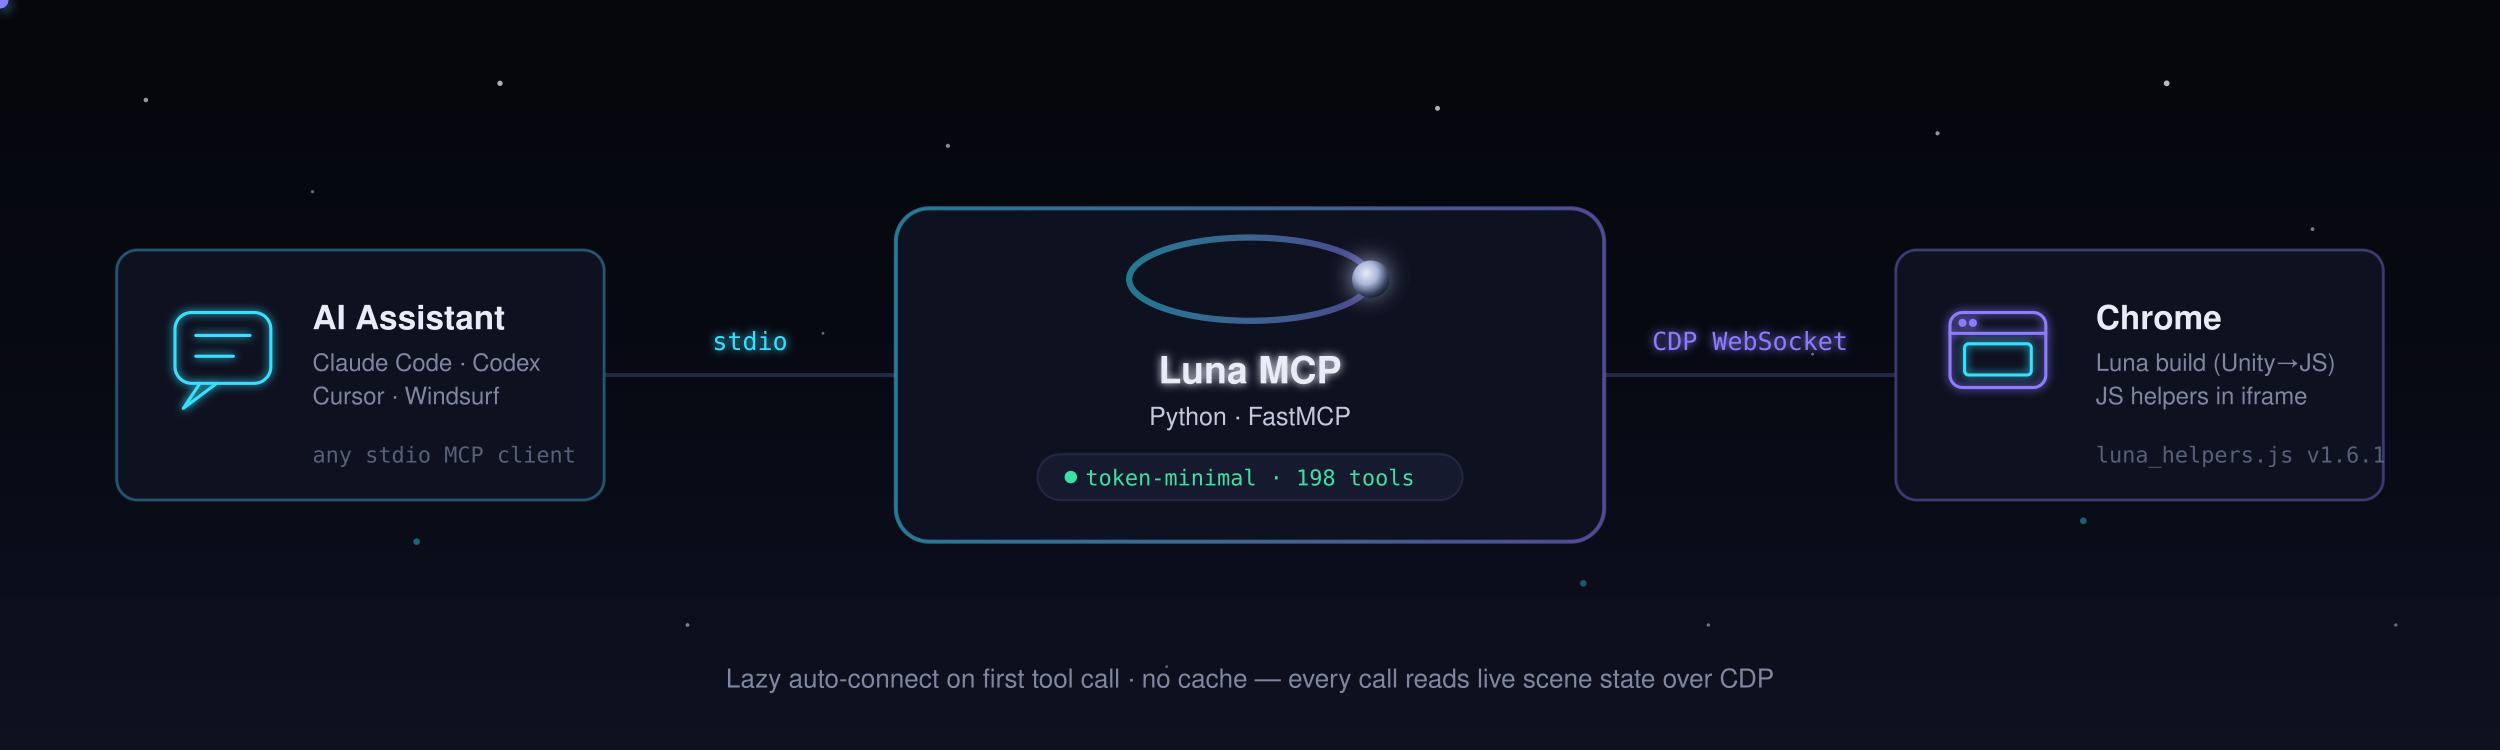
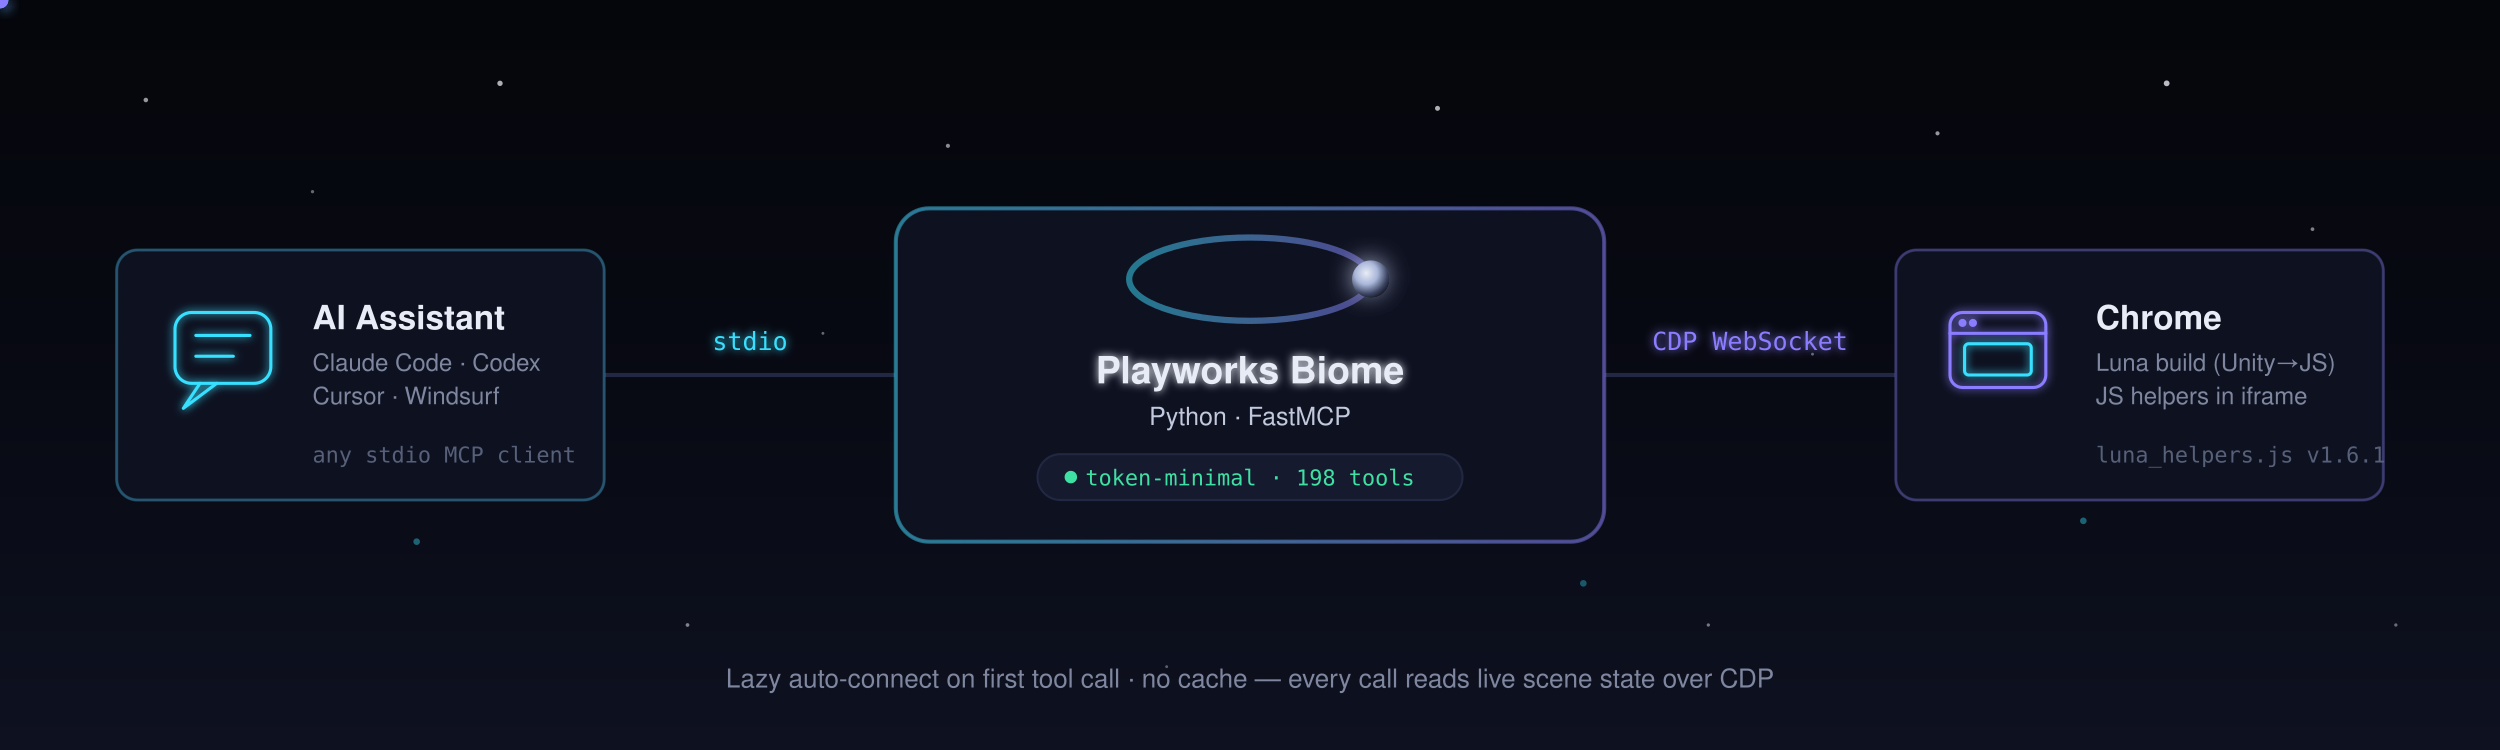
<svg xmlns="http://www.w3.org/2000/svg" viewBox="0 0 1200 360" width="1200" height="360" role="img" aria-labelledby="aflow__title aflow__desc">
  <defs>
    <linearGradient id="aflow__skyGrad" x1="0" y1="0" x2="0" y2="1">
      <stop offset="0%" stop-color="#05060B" />
      <stop offset="55%" stop-color="#080A14" />
      <stop offset="100%" stop-color="#0E1120" />
    </linearGradient>
    <linearGradient id="aflow__accentArc" x1="0" y1="0" x2="1" y2="0">
      <stop offset="0%" stop-color="#39E0FF" />
      <stop offset="50%" stop-color="#6AB6FF" />
      <stop offset="100%" stop-color="#8B7DFF" />
    </linearGradient>
    <radialGradient id="aflow__moonBody" cx="38%" cy="34%" r="72%">
      <stop offset="0%" stop-color="#E8ECF6" />
      <stop offset="42%" stop-color="#A9B6D9" />
      <stop offset="78%" stop-color="#3A4360" />
      <stop offset="100%" stop-color="#10131F" />
    </radialGradient>
    <filter id="aflow__glow" x="-60%" y="-60%" width="220%" height="220%">
      <feGaussianBlur stdDeviation="3" result="b" />
      <feMerge>
        <feMergeNode in="b" />
        <feMergeNode in="SourceGraphic" />
      </feMerge>
    </filter>
    <filter id="aflow__glowFine" x="-60%" y="-60%" width="220%" height="220%">
      <feGaussianBlur stdDeviation="2" result="b" />
      <feMerge>
        <feMergeNode in="b" />
        <feMergeNode in="SourceGraphic" />
      </feMerge>
    </filter>
    <filter id="aflow__halo" x="-60%" y="-60%" width="220%" height="220%">
      <feGaussianBlur stdDeviation="6" result="b" />
      <feMerge>
        <feMergeNode in="b" />
        <feMergeNode in="SourceGraphic" />
      </feMerge>
    </filter>
  </defs>
  <style>
    .lbl   { font-family: "Segoe UI", Helvetica, Arial, sans-serif; }
    .mono  { font-family: ui-monospace, SFMono-Regular, Menlo, Consolas, monospace; }
    .twinkle { animation: aflow__tw 2.4s ease-in-out infinite; }
    .twinkle.b { animation-delay: 1.1s; }
    .twinkle.c { animation-delay: .6s; }
    .sweep { stroke-dasharray: 16 220; animation: aflow__dash 3s linear infinite; }
    @keyframes aflow__tw { 0%,100% { opacity:.30 } 50% { opacity:.85 } }
    @keyframes aflow__dash { to { stroke-dashoffset: -236 } }
    @media (prefers-reduced-motion: reduce) { * { animation: none !important; } }
  </style>
  <rect width="1200" height="360" fill="url(#aflow__skyGrad)" />
  <g fill="#F4F7FF">
    <circle class="twinkle" cx="70" cy="48" r="1.1" opacity=".6" />
    <circle class="twinkle b" cx="150" cy="92" r="0.8" opacity=".4" />
    <circle class="twinkle c" cx="240" cy="40" r="1.3" opacity=".7" />
    <circle class="twinkle" cx="330" cy="300" r="0.9" opacity=".5" />
    <circle class="twinkle b" cx="455" cy="70" r="1.0" opacity=".55" />
    <circle class="twinkle c" cx="560" cy="320" r="0.7" opacity=".35" />
    <circle class="twinkle" cx="690" cy="52" r="1.2" opacity=".7" />
    <circle class="twinkle b" cx="820" cy="300" r="0.8" opacity=".45" />
    <circle class="twinkle c" cx="930" cy="64" r="1.0" opacity=".6" />
    <circle class="twinkle" cx="1040" cy="40" r="1.4" opacity=".75" />
    <circle class="twinkle b" cx="1110" cy="110" r="0.9" opacity=".5" />
    <circle class="twinkle c" cx="1150" cy="300" r="0.8" opacity=".4" />
    <circle class="twinkle" cx="395" cy="160" r="0.7" opacity=".4" />
    <circle class="twinkle b" cx="620" cy="150" r="0.8" opacity=".45" />
    <circle class="twinkle c" cx="870" cy="170" r="0.7" opacity=".4" />
  </g>
  <g fill="#39E0FF">
    <circle class="twinkle" cx="200" cy="260" r="1.6" opacity=".4" />
    <circle class="twinkle b" cx="760" cy="280" r="1.6" opacity=".35" />
    <circle class="twinkle c" cx="1000" cy="250" r="1.6" opacity=".4" />
  </g>
  <g>
    <line x1="290" y1="180" x2="430" y2="180" stroke="#222742" stroke-width="2" stroke-linecap="round" />
    <line x1="290" y1="180" x2="430" y2="180" stroke="url(#aflow__accentArc)" stroke-width="2" stroke-linecap="round" class="sweep" filter="url(#aflow__glowFine)" />
    <text x="360" y="168" text-anchor="middle" class="mono" font-size="12" fill="#39E0FF" filter="url(#aflow__glowFine)">stdio</text>
    <circle r="4" fill="#39E0FF" filter="url(#aflow__glow)">
      <animate attributeName="cx" values="296;424" dur="3s" calcMode="spline" keyTimes="0;1" keySplines="0.4 0 0.2 1" repeatCount="indefinite" />
      <animate attributeName="cy" values="180;180" dur="3s" repeatCount="indefinite" />
      <animate attributeName="opacity" values="0;1;1;0" keyTimes="0;0.15;0.85;1" dur="3s" repeatCount="indefinite" />
    </circle>
  </g>
  <g>
    <line x1="770" y1="180" x2="910" y2="180" stroke="#222742" stroke-width="2" stroke-linecap="round" />
    <line x1="770" y1="180" x2="910" y2="180" stroke="url(#aflow__accentArc)" stroke-width="2" stroke-linecap="round" class="sweep" style="animation-delay:1.5s" filter="url(#aflow__glowFine)" />
    <text x="840" y="168" text-anchor="middle" class="mono" font-size="12" fill="#8B7DFF" filter="url(#aflow__glowFine)">CDP WebSocket</text>
    <circle r="4" fill="#8B7DFF" filter="url(#aflow__glow)">
      <animate attributeName="cx" values="776;904" dur="3s" begin="1.5s" calcMode="spline" keyTimes="0;1" keySplines="0.4 0 0.2 1" repeatCount="indefinite" />
      <animate attributeName="cy" values="180;180" dur="3s" begin="1.5s" repeatCount="indefinite" />
      <animate attributeName="opacity" values="0;1;1;0" keyTimes="0;0.15;0.85;1" dur="3s" begin="1.5s" repeatCount="indefinite" />
    </circle>
  </g>
  <g>
    <rect x="56" y="120" width="234" height="120" rx="10" fill="#0E1120" stroke="#222742" stroke-width="1" />
    <rect x="56" y="120" width="234" height="120" rx="10" fill="none" stroke="#39E0FF" stroke-width="1.5" opacity=".25" />
    <g stroke="#39E0FF" stroke-width="1.5" fill="none" stroke-linecap="round" stroke-linejoin="round" filter="url(#aflow__glowFine)">
      <rect x="84" y="150" width="46" height="34" rx="8" />
      <path d="M96 184 l-8 12 l16 -12" />
      <line x1="94" y1="161" x2="120" y2="161" />
      <line x1="94" y1="171" x2="112" y2="171" />
    </g>
    <text x="150" y="158" class="lbl" font-size="16" font-weight="bold" fill="#E8ECF6">AI Assistant</text>
    <text x="150" y="178" class="lbl" font-size="11.5" fill="#7E879F">Claude Code · Codex</text>
    <text x="150" y="194" class="lbl" font-size="11.5" fill="#7E879F">Cursor · Windsurf</text>
    <text x="150" y="222" class="mono" font-size="10.5" fill="#566079">any stdio MCP client</text>
  </g>
  <g>
    <rect x="430" y="100" width="340" height="160" rx="16" fill="#0E1120" stroke="#222742" stroke-width="1" />
    <rect x="430" y="100" width="340" height="160" rx="16" fill="none" stroke="url(#aflow__accentArc)" stroke-width="2" opacity=".45" />
    <g transform="translate(600 134)">
      <ellipse cx="0" cy="0" rx="58" ry="20" fill="none" stroke="url(#aflow__accentArc)" stroke-width="3" opacity=".5" />
      <g>
        <circle cx="58" cy="0" r="9" fill="url(#aflow__moonBody)" filter="url(#aflow__halo)" />
        <animateTransform attributeName="transform" type="rotate" from="0 0 0" to="360 0 0" dur="24s" repeatCount="indefinite" />
      </g>
    </g>
-     <text x="600" y="184" text-anchor="middle" class="lbl" font-size="18" font-weight="bold" fill="#E8ECF6" filter="url(#aflow__glowFine)">Luna MCP</text>
+     <text x="600" y="184" text-anchor="middle" class="lbl" font-size="18" font-weight="bold" fill="#E8ECF6" filter="url(#aflow__glowFine)">Playworks Biome</text>
    <text x="600" y="204" text-anchor="middle" class="lbl" font-size="12" fill="#C2C9DD">Python · FastMCP</text>
    <g>
      <rect x="498" y="218" width="204" height="22" rx="11" fill="#151A2E" stroke="#222742" stroke-width="1" />
      <circle cx="514" cy="229" r="3" fill="#3FE0A3" />
      <text x="600" y="233" text-anchor="middle" class="mono" font-size="10.5" fill="#3FE0A3">token-minimal · 198 tools</text>
    </g>
  </g>
  <g>
    <rect x="910" y="120" width="234" height="120" rx="10" fill="#0E1120" stroke="#222742" stroke-width="1" />
    <rect x="910" y="120" width="234" height="120" rx="10" fill="none" stroke="#8B7DFF" stroke-width="1.5" opacity=".25" />
    <g stroke="#8B7DFF" stroke-width="1.5" fill="none" stroke-linecap="round" stroke-linejoin="round" filter="url(#aflow__glowFine)">
      <rect x="936" y="150" width="46" height="36" rx="6" />
      <line x1="936" y1="160" x2="982" y2="160" />
      <circle cx="942" cy="155" r="1.2" fill="#8B7DFF" />
      <circle cx="947" cy="155" r="1.2" fill="#8B7DFF" />
      <rect x="943" y="165" width="32" height="15" rx="2" stroke="#39E0FF" />
    </g>
    <text x="1006" y="158" class="lbl" font-size="16" font-weight="bold" fill="#E8ECF6">Chrome</text>
    <text x="1006" y="178" class="lbl" font-size="11.5" fill="#7E879F">Luna build (Unity→JS)</text>
    <text x="1006" y="194" class="lbl" font-size="11.5" fill="#7E879F">JS helpers in iframe</text>
    <text x="1006" y="222" class="mono" font-size="10.5" fill="#566079">luna_helpers.js v1.6.1</text>
  </g>
  <text x="600" y="330" text-anchor="middle" class="lbl" font-size="12.5" fill="#7E879F">
    Lazy auto-connect on first tool call · no cache — every call reads live scene state over CDP
  </text>
</svg>
